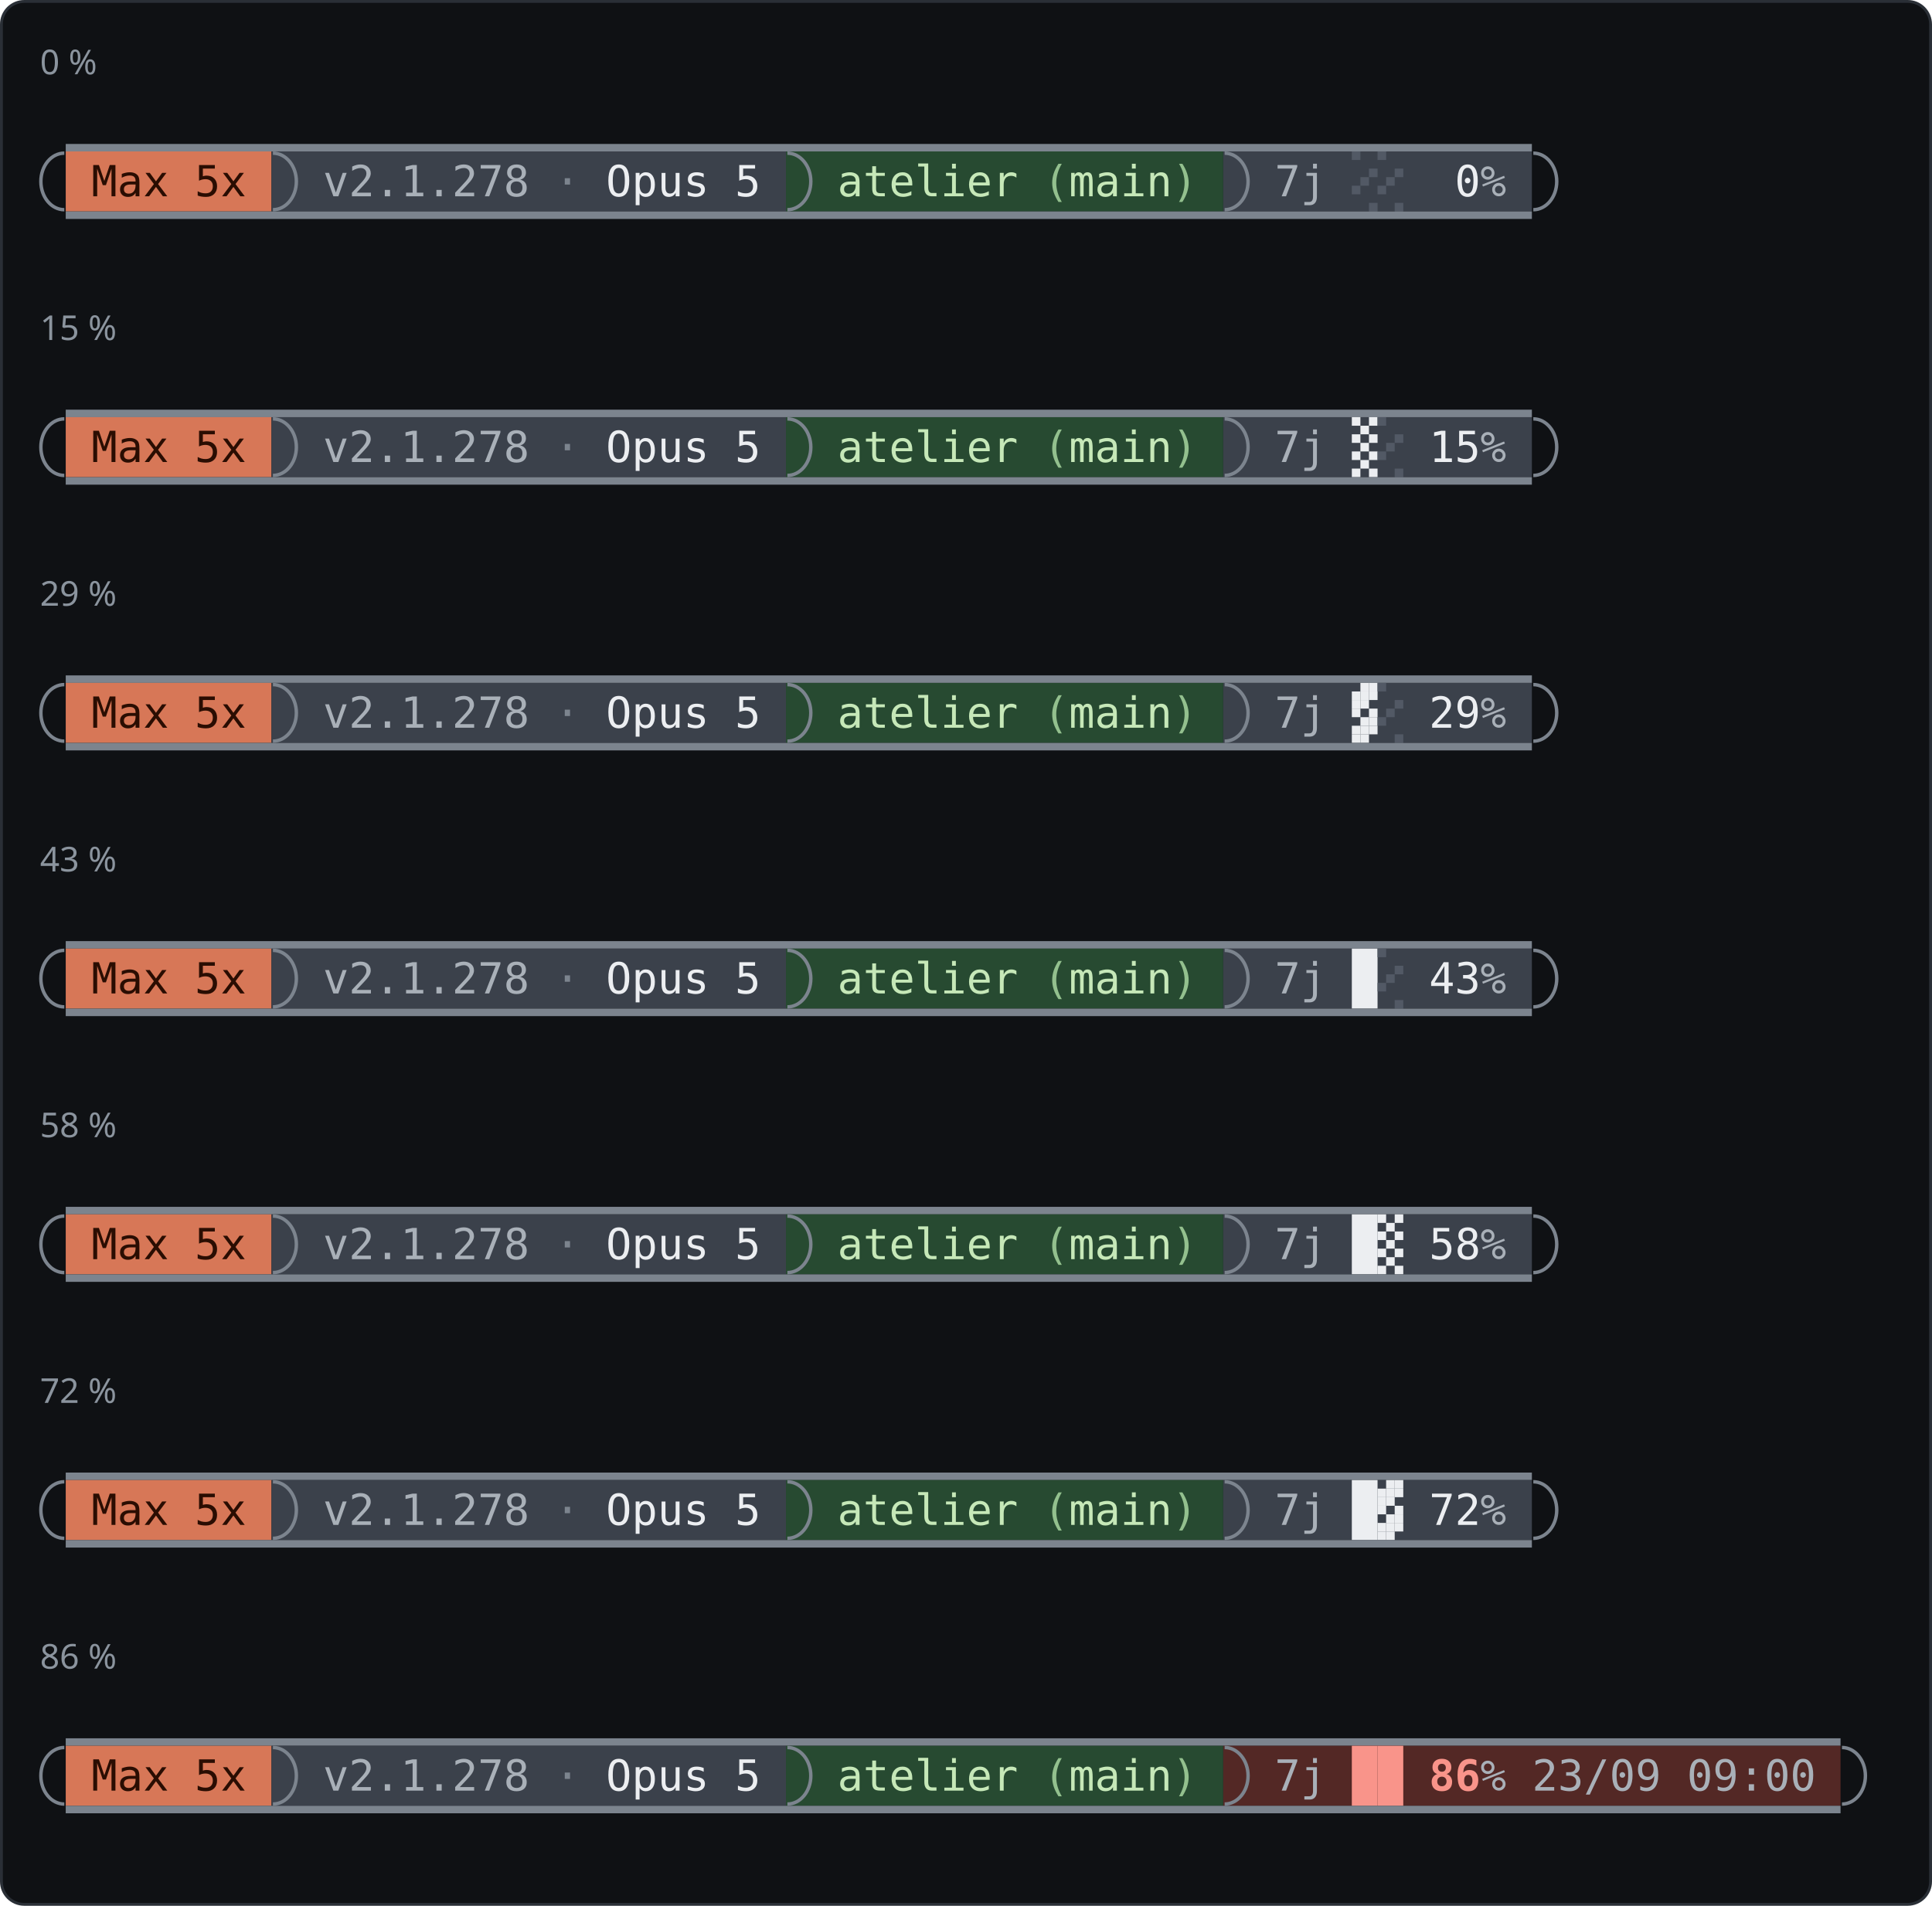
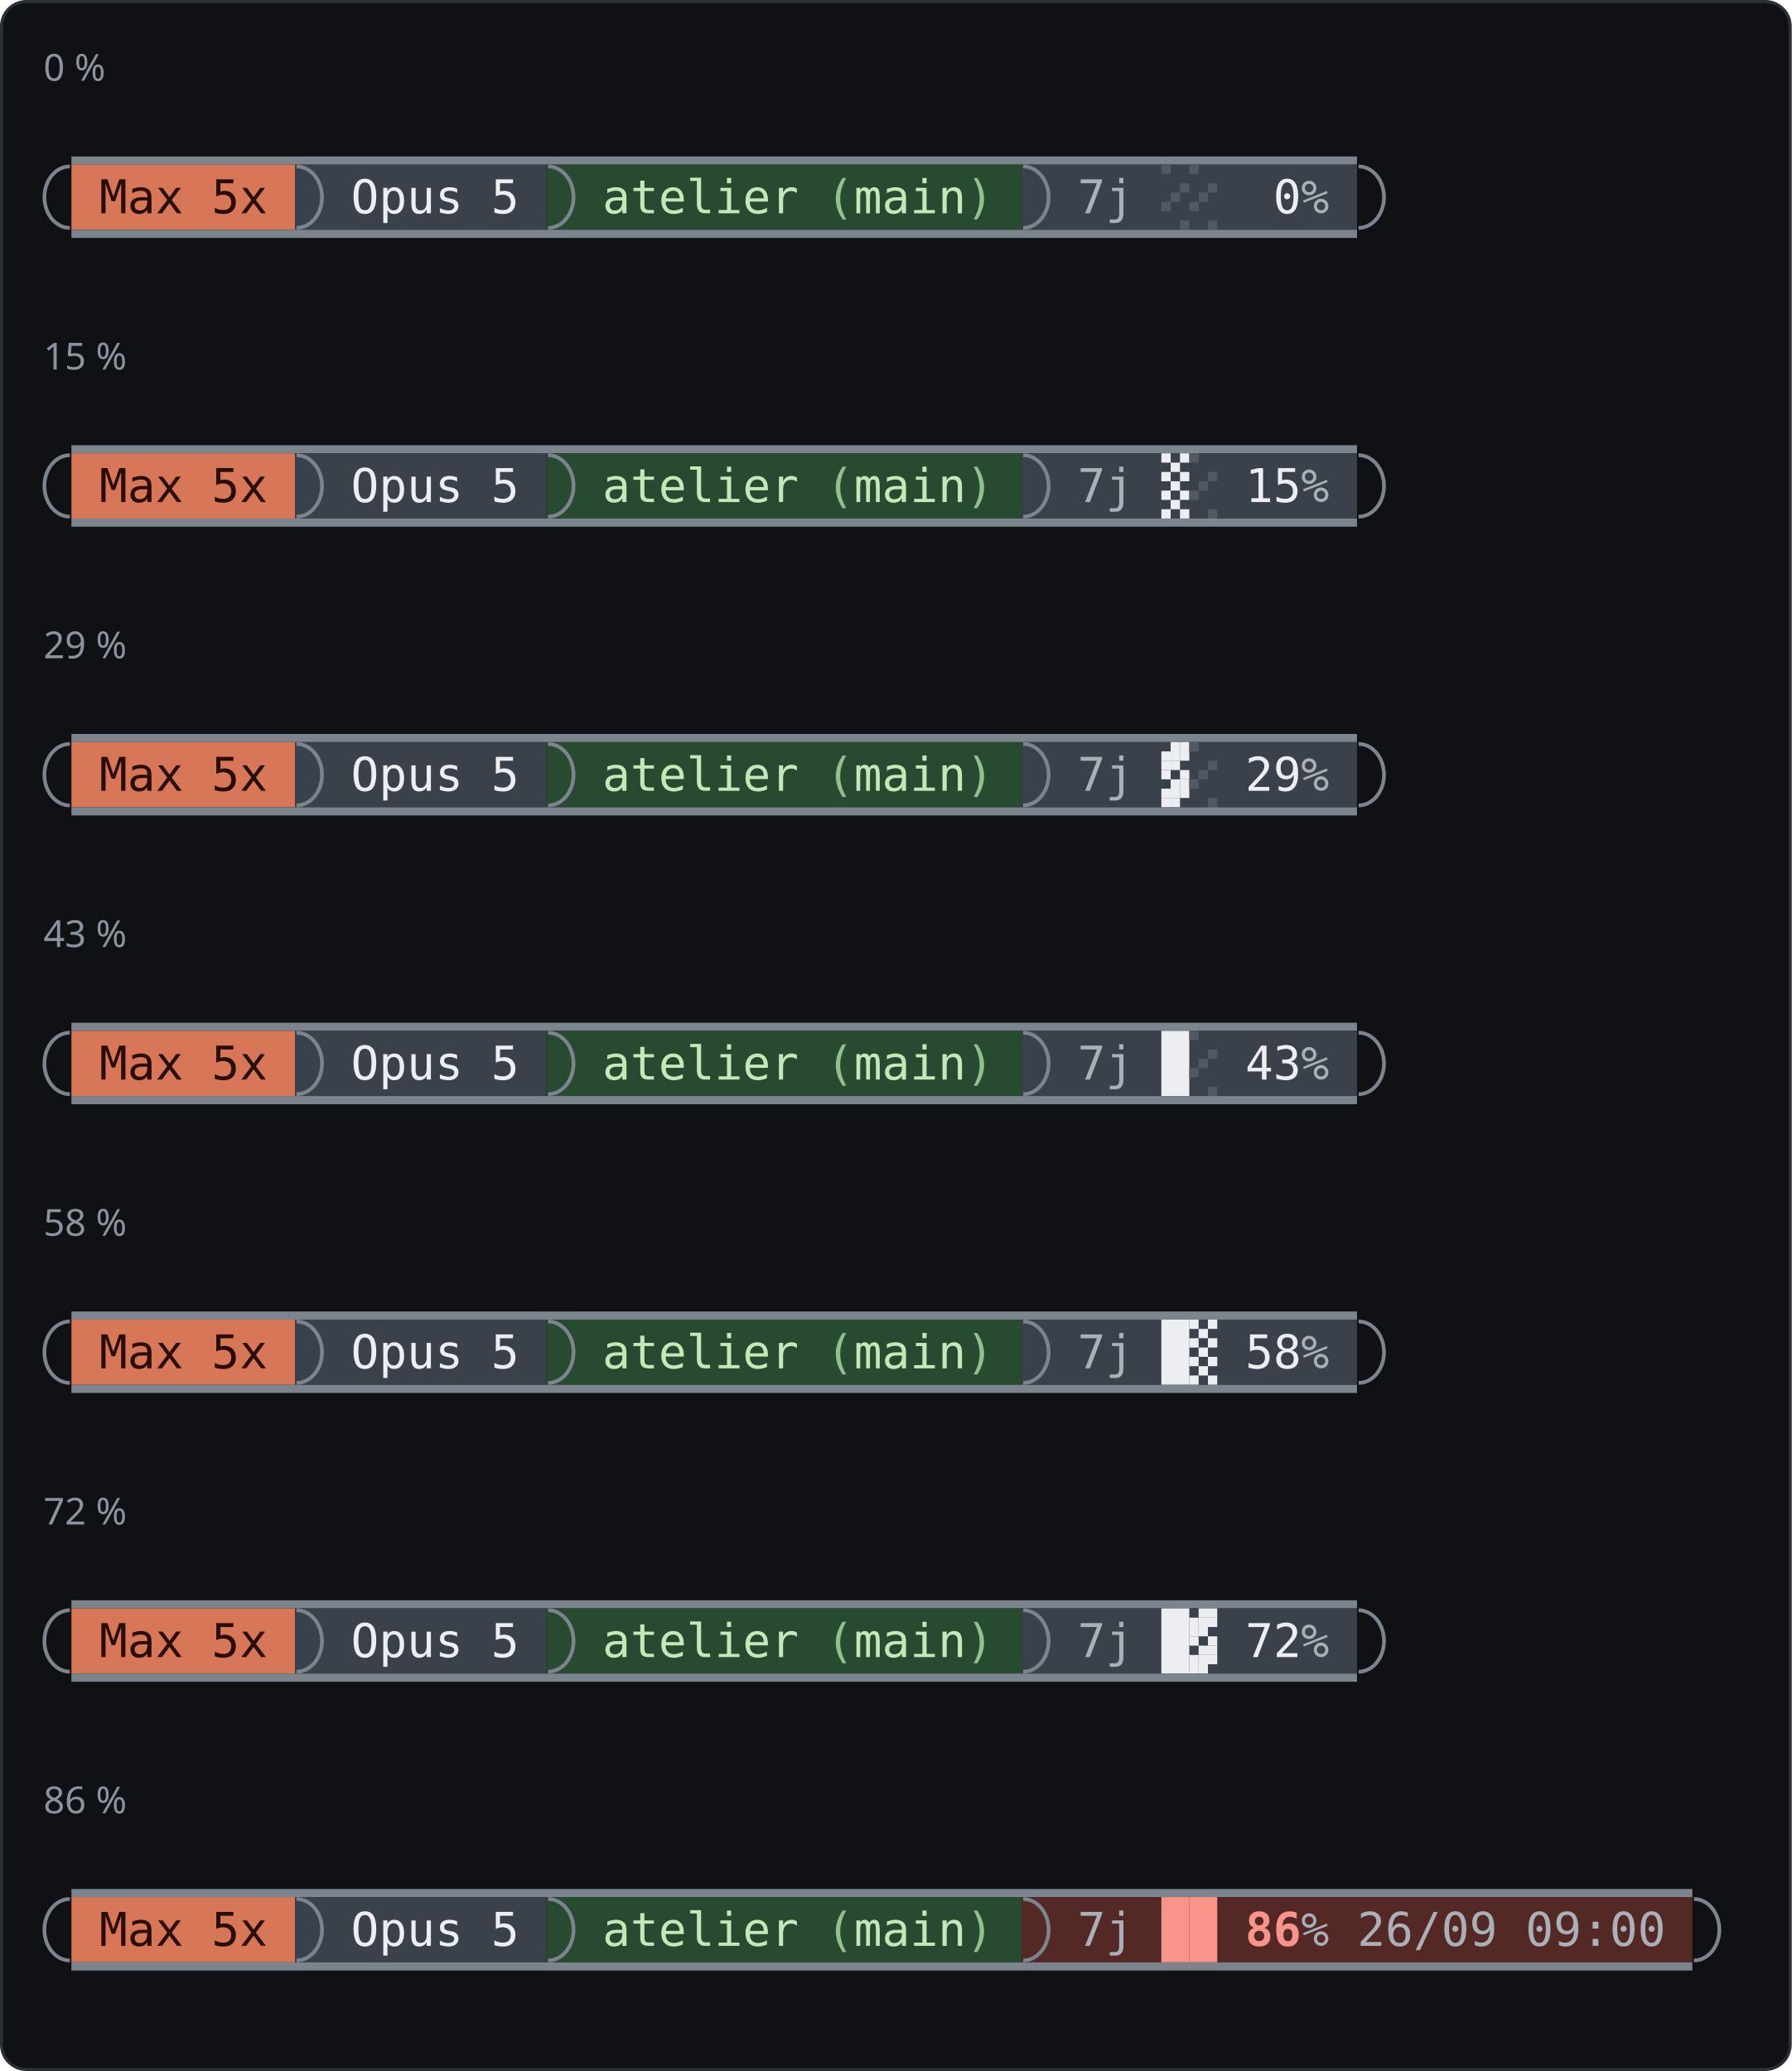
- <svg xmlns="http://www.w3.org/2000/svg" width="676" height="667" viewBox="0 0 676 667" role="img" aria-labelledby="titre">
+ <svg xmlns="http://www.w3.org/2000/svg" width="577" height="667" viewBox="0 0 577 667" role="img" aria-labelledby="titre">
  <style>text{font-family:'Cascadia Mono','Consolas','DejaVu Sans Mono',monospace;font-size:15px;dominant-baseline:central;white-space:pre}.l{font-family:'Segoe UI',system-ui,sans-serif;font-size:12px;fill:#8b949e;dominant-baseline:auto}</style>
-   <rect x="0.5" y="0.5" width="675" height="666" rx="8" fill="#0f1114" stroke="#2a2f36" />
+   <rect x="0.5" y="0.5" width="576" height="666" rx="8" fill="#0f1114" stroke="#2a2f36" />
  <text class="l" x="14" y="26">0 %</text>
-   <rect x="23" y="50.38" width="513" height="2.63" fill="rgb(124,132,142)" />
+   <rect x="23" y="50.38" width="414" height="2.63" fill="rgb(124,132,142)" />
  <rect x="23" y="53" width="72" height="21" fill="rgb(215,119,87)" />
-   <rect x="95" y="53" width="180" height="21" fill="rgb(59,65,75)" />
-   <rect x="275" y="53" width="153" height="21" fill="rgb(39,74,49)" />
-   <rect x="428" y="53" width="108" height="21" fill="rgb(59,65,75)" />
+   <rect x="95" y="53" width="81" height="21" fill="rgb(59,65,75)" />
+   <rect x="176" y="53" width="153" height="21" fill="rgb(39,74,49)" />
+   <rect x="329" y="53" width="108" height="21" fill="rgb(59,65,75)" />
  <path d="M 22.5,53.6 A 8.2,9.9 0 0 0 22.5,73.4" fill="none" stroke="rgb(124,132,142)" stroke-width="1.2" />
  <path d="M 95.5,53.6 A 8.2,9.9 0 0 1 95.5,73.4" fill="none" stroke="rgb(124,132,142)" stroke-width="1.2" />
-   <path d="M 275.5,53.6 A 8.2,9.9 0 0 1 275.5,73.4" fill="none" stroke="rgb(124,132,142)" stroke-width="1.2" />
-   <path d="M 428.5,53.6 A 8.2,9.9 0 0 1 428.5,73.4" fill="none" stroke="rgb(124,132,142)" stroke-width="1.2" />
-   <rect x="473" y="53" width="3" height="3" fill="rgb(82,89,101)" />
-   <rect x="479" y="59" width="3" height="3" fill="rgb(82,89,101)" />
-   <rect x="476" y="62" width="3" height="3" fill="rgb(82,89,101)" />
-   <rect x="473" y="65" width="3" height="3" fill="rgb(82,89,101)" />
-   <rect x="479" y="71" width="3" height="3" fill="rgb(82,89,101)" />
-   <rect x="482" y="53" width="3" height="3" fill="rgb(82,89,101)" />
-   <rect x="488" y="59" width="3" height="3" fill="rgb(82,89,101)" />
-   <rect x="485" y="62" width="3" height="3" fill="rgb(82,89,101)" />
-   <rect x="482" y="65" width="3" height="3" fill="rgb(82,89,101)" />
-   <rect x="488" y="71" width="3" height="3" fill="rgb(82,89,101)" />
-   <path d="M 536.5,53.6 A 8.2,9.9 0 0 1 536.5,73.4" fill="none" stroke="rgb(124,132,142)" stroke-width="1.2" />
+   <path d="M 176.5,53.6 A 8.2,9.9 0 0 1 176.5,73.4" fill="none" stroke="rgb(124,132,142)" stroke-width="1.2" />
+   <path d="M 329.5,53.6 A 8.2,9.9 0 0 1 329.5,73.4" fill="none" stroke="rgb(124,132,142)" stroke-width="1.2" />
+   <rect x="374" y="53" width="3" height="3" fill="rgb(82,89,101)" />
+   <rect x="380" y="59" width="3" height="3" fill="rgb(82,89,101)" />
+   <rect x="377" y="62" width="3" height="3" fill="rgb(82,89,101)" />
+   <rect x="374" y="65" width="3" height="3" fill="rgb(82,89,101)" />
+   <rect x="380" y="71" width="3" height="3" fill="rgb(82,89,101)" />
+   <rect x="383" y="53" width="3" height="3" fill="rgb(82,89,101)" />
+   <rect x="389" y="59" width="3" height="3" fill="rgb(82,89,101)" />
+   <rect x="386" y="62" width="3" height="3" fill="rgb(82,89,101)" />
+   <rect x="383" y="65" width="3" height="3" fill="rgb(82,89,101)" />
+   <rect x="389" y="71" width="3" height="3" fill="rgb(82,89,101)" />
+   <path d="M 437.5,53.6 A 8.2,9.9 0 0 1 437.5,73.4" fill="none" stroke="rgb(124,132,142)" stroke-width="1.2" />
  <text x="32" y="63.5" textLength="63" lengthAdjust="spacingAndGlyphs" fill="rgb(42,13,2)" xml:space="preserve">Max 5x </text>
-   <text x="113" y="63.5" textLength="72" lengthAdjust="spacingAndGlyphs" fill="rgb(169,176,184)" xml:space="preserve">v2.1.278</text>
-   <text x="185" y="63.5" textLength="27" lengthAdjust="spacingAndGlyphs" fill="rgb(124,132,142)" xml:space="preserve"> · </text>
-   <text x="212" y="63.5" textLength="63" lengthAdjust="spacingAndGlyphs" fill="rgb(236,238,241)" xml:space="preserve">Opus 5 </text>
-   <text x="293" y="63.5" textLength="63" lengthAdjust="spacingAndGlyphs" fill="rgb(198,232,184)" xml:space="preserve">atelier</text>
-   <text x="356" y="63.5" textLength="18" lengthAdjust="spacingAndGlyphs" fill="rgb(147,192,142)" xml:space="preserve"> (</text>
-   <text x="374" y="63.5" textLength="36" lengthAdjust="spacingAndGlyphs" fill="rgb(198,232,184)" xml:space="preserve">main</text>
-   <text x="410" y="63.5" textLength="18" lengthAdjust="spacingAndGlyphs" fill="rgb(147,192,142)" xml:space="preserve">) </text>
-   <text x="446" y="63.5" textLength="27" lengthAdjust="spacingAndGlyphs" fill="rgb(169,176,184)" xml:space="preserve">7j </text>
-   <text x="509" y="63.5" textLength="9" lengthAdjust="spacingAndGlyphs" fill="rgb(236,238,241)" xml:space="preserve">0</text>
-   <text x="518" y="63.5" textLength="18" lengthAdjust="spacingAndGlyphs" fill="rgb(169,176,184)" xml:space="preserve">% </text>
-   <rect x="23" y="74" width="513" height="2.63" fill="rgb(124,132,142)" />
+   <text x="113" y="63.5" textLength="63" lengthAdjust="spacingAndGlyphs" fill="rgb(236,238,241)" xml:space="preserve">Opus 5 </text>
+   <text x="194" y="63.5" textLength="63" lengthAdjust="spacingAndGlyphs" fill="rgb(198,232,184)" xml:space="preserve">atelier</text>
+   <text x="257" y="63.5" textLength="18" lengthAdjust="spacingAndGlyphs" fill="rgb(147,192,142)" xml:space="preserve"> (</text>
+   <text x="275" y="63.5" textLength="36" lengthAdjust="spacingAndGlyphs" fill="rgb(198,232,184)" xml:space="preserve">main</text>
+   <text x="311" y="63.5" textLength="18" lengthAdjust="spacingAndGlyphs" fill="rgb(147,192,142)" xml:space="preserve">) </text>
+   <text x="347" y="63.5" textLength="27" lengthAdjust="spacingAndGlyphs" fill="rgb(169,176,184)" xml:space="preserve">7j </text>
+   <text x="410" y="63.5" textLength="9" lengthAdjust="spacingAndGlyphs" fill="rgb(236,238,241)" xml:space="preserve">0</text>
+   <text x="419" y="63.5" textLength="18" lengthAdjust="spacingAndGlyphs" fill="rgb(169,176,184)" xml:space="preserve">% </text>
+   <rect x="23" y="74" width="414" height="2.63" fill="rgb(124,132,142)" />
  <text class="l" x="14" y="119">15 %</text>
-   <rect x="23" y="143.38" width="513" height="2.63" fill="rgb(124,132,142)" />
+   <rect x="23" y="143.38" width="414" height="2.63" fill="rgb(124,132,142)" />
  <rect x="23" y="146" width="72" height="21" fill="rgb(215,119,87)" />
-   <rect x="95" y="146" width="180" height="21" fill="rgb(59,65,75)" />
-   <rect x="275" y="146" width="153" height="21" fill="rgb(39,74,49)" />
-   <rect x="428" y="146" width="108" height="21" fill="rgb(59,65,75)" />
+   <rect x="95" y="146" width="81" height="21" fill="rgb(59,65,75)" />
+   <rect x="176" y="146" width="153" height="21" fill="rgb(39,74,49)" />
+   <rect x="329" y="146" width="108" height="21" fill="rgb(59,65,75)" />
  <path d="M 22.5,146.6 A 8.2,9.9 0 0 0 22.5,166.4" fill="none" stroke="rgb(124,132,142)" stroke-width="1.2" />
  <path d="M 95.5,146.6 A 8.2,9.9 0 0 1 95.5,166.4" fill="none" stroke="rgb(124,132,142)" stroke-width="1.2" />
-   <path d="M 275.5,146.6 A 8.2,9.9 0 0 1 275.5,166.4" fill="none" stroke="rgb(124,132,142)" stroke-width="1.2" />
-   <path d="M 428.5,146.6 A 8.2,9.9 0 0 1 428.5,166.4" fill="none" stroke="rgb(124,132,142)" stroke-width="1.2" />
-   <rect x="473" y="146" width="3" height="3" fill="rgb(236,238,241)" />
-   <rect x="479" y="146" width="3" height="3" fill="rgb(236,238,241)" />
-   <rect x="476" y="149" width="3" height="3" fill="rgb(236,238,241)" />
-   <rect x="473" y="152" width="3" height="3" fill="rgb(236,238,241)" />
-   <rect x="479" y="152" width="3" height="3" fill="rgb(236,238,241)" />
-   <rect x="476" y="155" width="3" height="3" fill="rgb(236,238,241)" />
-   <rect x="473" y="158" width="3" height="3" fill="rgb(236,238,241)" />
-   <rect x="479" y="158" width="3" height="3" fill="rgb(236,238,241)" />
-   <rect x="476" y="161" width="3" height="3" fill="rgb(236,238,241)" />
-   <rect x="473" y="164" width="3" height="3" fill="rgb(236,238,241)" />
-   <rect x="479" y="164" width="3" height="3" fill="rgb(236,238,241)" />
-   <rect x="482" y="146" width="3" height="3" fill="rgb(82,89,101)" />
-   <rect x="488" y="152" width="3" height="3" fill="rgb(82,89,101)" />
-   <rect x="485" y="155" width="3" height="3" fill="rgb(82,89,101)" />
-   <rect x="482" y="158" width="3" height="3" fill="rgb(82,89,101)" />
-   <rect x="488" y="164" width="3" height="3" fill="rgb(82,89,101)" />
-   <path d="M 536.5,146.6 A 8.2,9.9 0 0 1 536.5,166.4" fill="none" stroke="rgb(124,132,142)" stroke-width="1.2" />
+   <path d="M 176.5,146.6 A 8.2,9.9 0 0 1 176.5,166.4" fill="none" stroke="rgb(124,132,142)" stroke-width="1.2" />
+   <path d="M 329.5,146.6 A 8.2,9.9 0 0 1 329.5,166.4" fill="none" stroke="rgb(124,132,142)" stroke-width="1.2" />
+   <rect x="374" y="146" width="3" height="3" fill="rgb(236,238,241)" />
+   <rect x="380" y="146" width="3" height="3" fill="rgb(236,238,241)" />
+   <rect x="377" y="149" width="3" height="3" fill="rgb(236,238,241)" />
+   <rect x="374" y="152" width="3" height="3" fill="rgb(236,238,241)" />
+   <rect x="380" y="152" width="3" height="3" fill="rgb(236,238,241)" />
+   <rect x="377" y="155" width="3" height="3" fill="rgb(236,238,241)" />
+   <rect x="374" y="158" width="3" height="3" fill="rgb(236,238,241)" />
+   <rect x="380" y="158" width="3" height="3" fill="rgb(236,238,241)" />
+   <rect x="377" y="161" width="3" height="3" fill="rgb(236,238,241)" />
+   <rect x="374" y="164" width="3" height="3" fill="rgb(236,238,241)" />
+   <rect x="380" y="164" width="3" height="3" fill="rgb(236,238,241)" />
+   <rect x="383" y="146" width="3" height="3" fill="rgb(82,89,101)" />
+   <rect x="389" y="152" width="3" height="3" fill="rgb(82,89,101)" />
+   <rect x="386" y="155" width="3" height="3" fill="rgb(82,89,101)" />
+   <rect x="383" y="158" width="3" height="3" fill="rgb(82,89,101)" />
+   <rect x="389" y="164" width="3" height="3" fill="rgb(82,89,101)" />
+   <path d="M 437.5,146.6 A 8.2,9.9 0 0 1 437.5,166.4" fill="none" stroke="rgb(124,132,142)" stroke-width="1.2" />
  <text x="32" y="156.5" textLength="63" lengthAdjust="spacingAndGlyphs" fill="rgb(42,13,2)" xml:space="preserve">Max 5x </text>
-   <text x="113" y="156.5" textLength="72" lengthAdjust="spacingAndGlyphs" fill="rgb(169,176,184)" xml:space="preserve">v2.1.278</text>
-   <text x="185" y="156.5" textLength="27" lengthAdjust="spacingAndGlyphs" fill="rgb(124,132,142)" xml:space="preserve"> · </text>
-   <text x="212" y="156.5" textLength="63" lengthAdjust="spacingAndGlyphs" fill="rgb(236,238,241)" xml:space="preserve">Opus 5 </text>
-   <text x="293" y="156.5" textLength="63" lengthAdjust="spacingAndGlyphs" fill="rgb(198,232,184)" xml:space="preserve">atelier</text>
-   <text x="356" y="156.5" textLength="18" lengthAdjust="spacingAndGlyphs" fill="rgb(147,192,142)" xml:space="preserve"> (</text>
-   <text x="374" y="156.5" textLength="36" lengthAdjust="spacingAndGlyphs" fill="rgb(198,232,184)" xml:space="preserve">main</text>
-   <text x="410" y="156.5" textLength="18" lengthAdjust="spacingAndGlyphs" fill="rgb(147,192,142)" xml:space="preserve">) </text>
-   <text x="446" y="156.5" textLength="27" lengthAdjust="spacingAndGlyphs" fill="rgb(169,176,184)" xml:space="preserve">7j </text>
-   <text x="500" y="156.5" textLength="18" lengthAdjust="spacingAndGlyphs" fill="rgb(236,238,241)" xml:space="preserve">15</text>
-   <text x="518" y="156.5" textLength="18" lengthAdjust="spacingAndGlyphs" fill="rgb(169,176,184)" xml:space="preserve">% </text>
-   <rect x="23" y="167" width="513" height="2.63" fill="rgb(124,132,142)" />
+   <text x="113" y="156.5" textLength="63" lengthAdjust="spacingAndGlyphs" fill="rgb(236,238,241)" xml:space="preserve">Opus 5 </text>
+   <text x="194" y="156.5" textLength="63" lengthAdjust="spacingAndGlyphs" fill="rgb(198,232,184)" xml:space="preserve">atelier</text>
+   <text x="257" y="156.5" textLength="18" lengthAdjust="spacingAndGlyphs" fill="rgb(147,192,142)" xml:space="preserve"> (</text>
+   <text x="275" y="156.5" textLength="36" lengthAdjust="spacingAndGlyphs" fill="rgb(198,232,184)" xml:space="preserve">main</text>
+   <text x="311" y="156.5" textLength="18" lengthAdjust="spacingAndGlyphs" fill="rgb(147,192,142)" xml:space="preserve">) </text>
+   <text x="347" y="156.5" textLength="27" lengthAdjust="spacingAndGlyphs" fill="rgb(169,176,184)" xml:space="preserve">7j </text>
+   <text x="401" y="156.5" textLength="18" lengthAdjust="spacingAndGlyphs" fill="rgb(236,238,241)" xml:space="preserve">15</text>
+   <text x="419" y="156.5" textLength="18" lengthAdjust="spacingAndGlyphs" fill="rgb(169,176,184)" xml:space="preserve">% </text>
+   <rect x="23" y="167" width="414" height="2.63" fill="rgb(124,132,142)" />
  <text class="l" x="14" y="212">29 %</text>
-   <rect x="23" y="236.38" width="513" height="2.63" fill="rgb(124,132,142)" />
+   <rect x="23" y="236.38" width="414" height="2.63" fill="rgb(124,132,142)" />
  <rect x="23" y="239" width="72" height="21" fill="rgb(215,119,87)" />
-   <rect x="95" y="239" width="180" height="21" fill="rgb(59,65,75)" />
-   <rect x="275" y="239" width="153" height="21" fill="rgb(39,74,49)" />
-   <rect x="428" y="239" width="108" height="21" fill="rgb(59,65,75)" />
+   <rect x="95" y="239" width="81" height="21" fill="rgb(59,65,75)" />
+   <rect x="176" y="239" width="153" height="21" fill="rgb(39,74,49)" />
+   <rect x="329" y="239" width="108" height="21" fill="rgb(59,65,75)" />
  <path d="M 22.5,239.6 A 8.2,9.9 0 0 0 22.5,259.4" fill="none" stroke="rgb(124,132,142)" stroke-width="1.2" />
  <path d="M 95.5,239.6 A 8.2,9.9 0 0 1 95.5,259.4" fill="none" stroke="rgb(124,132,142)" stroke-width="1.2" />
-   <path d="M 275.5,239.6 A 8.2,9.9 0 0 1 275.5,259.4" fill="none" stroke="rgb(124,132,142)" stroke-width="1.2" />
-   <path d="M 428.5,239.6 A 8.2,9.9 0 0 1 428.5,259.4" fill="none" stroke="rgb(124,132,142)" stroke-width="1.2" />
-   <rect x="476" y="239" width="3" height="3" fill="rgb(236,238,241)" />
-   <rect x="479" y="239" width="3" height="3" fill="rgb(236,238,241)" />
-   <rect x="473" y="242" width="3" height="3" fill="rgb(236,238,241)" />
-   <rect x="476" y="242" width="3" height="3" fill="rgb(236,238,241)" />
-   <rect x="479" y="242" width="3" height="3" fill="rgb(236,238,241)" />
-   <rect x="473" y="245" width="3" height="3" fill="rgb(236,238,241)" />
-   <rect x="476" y="245" width="3" height="3" fill="rgb(236,238,241)" />
-   <rect x="473" y="248" width="3" height="3" fill="rgb(236,238,241)" />
-   <rect x="479" y="248" width="3" height="3" fill="rgb(236,238,241)" />
-   <rect x="476" y="251" width="3" height="3" fill="rgb(236,238,241)" />
-   <rect x="479" y="251" width="3" height="3" fill="rgb(236,238,241)" />
-   <rect x="473" y="254" width="3" height="3" fill="rgb(236,238,241)" />
-   <rect x="476" y="254" width="3" height="3" fill="rgb(236,238,241)" />
-   <rect x="479" y="254" width="3" height="3" fill="rgb(236,238,241)" />
-   <rect x="473" y="257" width="3" height="3" fill="rgb(236,238,241)" />
-   <rect x="476" y="257" width="3" height="3" fill="rgb(236,238,241)" />
-   <rect x="482" y="239" width="3" height="3" fill="rgb(82,89,101)" />
-   <rect x="488" y="245" width="3" height="3" fill="rgb(82,89,101)" />
-   <rect x="485" y="248" width="3" height="3" fill="rgb(82,89,101)" />
-   <rect x="482" y="251" width="3" height="3" fill="rgb(82,89,101)" />
-   <rect x="488" y="257" width="3" height="3" fill="rgb(82,89,101)" />
-   <path d="M 536.5,239.6 A 8.2,9.9 0 0 1 536.5,259.4" fill="none" stroke="rgb(124,132,142)" stroke-width="1.2" />
+   <path d="M 176.5,239.6 A 8.2,9.9 0 0 1 176.5,259.4" fill="none" stroke="rgb(124,132,142)" stroke-width="1.2" />
+   <path d="M 329.5,239.6 A 8.2,9.9 0 0 1 329.5,259.4" fill="none" stroke="rgb(124,132,142)" stroke-width="1.2" />
+   <rect x="377" y="239" width="3" height="3" fill="rgb(236,238,241)" />
+   <rect x="380" y="239" width="3" height="3" fill="rgb(236,238,241)" />
+   <rect x="374" y="242" width="3" height="3" fill="rgb(236,238,241)" />
+   <rect x="377" y="242" width="3" height="3" fill="rgb(236,238,241)" />
+   <rect x="380" y="242" width="3" height="3" fill="rgb(236,238,241)" />
+   <rect x="374" y="245" width="3" height="3" fill="rgb(236,238,241)" />
+   <rect x="377" y="245" width="3" height="3" fill="rgb(236,238,241)" />
+   <rect x="374" y="248" width="3" height="3" fill="rgb(236,238,241)" />
+   <rect x="380" y="248" width="3" height="3" fill="rgb(236,238,241)" />
+   <rect x="377" y="251" width="3" height="3" fill="rgb(236,238,241)" />
+   <rect x="380" y="251" width="3" height="3" fill="rgb(236,238,241)" />
+   <rect x="374" y="254" width="3" height="3" fill="rgb(236,238,241)" />
+   <rect x="377" y="254" width="3" height="3" fill="rgb(236,238,241)" />
+   <rect x="380" y="254" width="3" height="3" fill="rgb(236,238,241)" />
+   <rect x="374" y="257" width="3" height="3" fill="rgb(236,238,241)" />
+   <rect x="377" y="257" width="3" height="3" fill="rgb(236,238,241)" />
+   <rect x="383" y="239" width="3" height="3" fill="rgb(82,89,101)" />
+   <rect x="389" y="245" width="3" height="3" fill="rgb(82,89,101)" />
+   <rect x="386" y="248" width="3" height="3" fill="rgb(82,89,101)" />
+   <rect x="383" y="251" width="3" height="3" fill="rgb(82,89,101)" />
+   <rect x="389" y="257" width="3" height="3" fill="rgb(82,89,101)" />
+   <path d="M 437.5,239.6 A 8.2,9.9 0 0 1 437.5,259.4" fill="none" stroke="rgb(124,132,142)" stroke-width="1.2" />
  <text x="32" y="249.5" textLength="63" lengthAdjust="spacingAndGlyphs" fill="rgb(42,13,2)" xml:space="preserve">Max 5x </text>
-   <text x="113" y="249.5" textLength="72" lengthAdjust="spacingAndGlyphs" fill="rgb(169,176,184)" xml:space="preserve">v2.1.278</text>
-   <text x="185" y="249.5" textLength="27" lengthAdjust="spacingAndGlyphs" fill="rgb(124,132,142)" xml:space="preserve"> · </text>
-   <text x="212" y="249.5" textLength="63" lengthAdjust="spacingAndGlyphs" fill="rgb(236,238,241)" xml:space="preserve">Opus 5 </text>
-   <text x="293" y="249.5" textLength="63" lengthAdjust="spacingAndGlyphs" fill="rgb(198,232,184)" xml:space="preserve">atelier</text>
-   <text x="356" y="249.5" textLength="18" lengthAdjust="spacingAndGlyphs" fill="rgb(147,192,142)" xml:space="preserve"> (</text>
-   <text x="374" y="249.5" textLength="36" lengthAdjust="spacingAndGlyphs" fill="rgb(198,232,184)" xml:space="preserve">main</text>
-   <text x="410" y="249.5" textLength="18" lengthAdjust="spacingAndGlyphs" fill="rgb(147,192,142)" xml:space="preserve">) </text>
-   <text x="446" y="249.5" textLength="27" lengthAdjust="spacingAndGlyphs" fill="rgb(169,176,184)" xml:space="preserve">7j </text>
-   <text x="500" y="249.5" textLength="18" lengthAdjust="spacingAndGlyphs" fill="rgb(236,238,241)" xml:space="preserve">29</text>
-   <text x="518" y="249.5" textLength="18" lengthAdjust="spacingAndGlyphs" fill="rgb(169,176,184)" xml:space="preserve">% </text>
-   <rect x="23" y="260" width="513" height="2.63" fill="rgb(124,132,142)" />
+   <text x="113" y="249.5" textLength="63" lengthAdjust="spacingAndGlyphs" fill="rgb(236,238,241)" xml:space="preserve">Opus 5 </text>
+   <text x="194" y="249.5" textLength="63" lengthAdjust="spacingAndGlyphs" fill="rgb(198,232,184)" xml:space="preserve">atelier</text>
+   <text x="257" y="249.5" textLength="18" lengthAdjust="spacingAndGlyphs" fill="rgb(147,192,142)" xml:space="preserve"> (</text>
+   <text x="275" y="249.5" textLength="36" lengthAdjust="spacingAndGlyphs" fill="rgb(198,232,184)" xml:space="preserve">main</text>
+   <text x="311" y="249.5" textLength="18" lengthAdjust="spacingAndGlyphs" fill="rgb(147,192,142)" xml:space="preserve">) </text>
+   <text x="347" y="249.5" textLength="27" lengthAdjust="spacingAndGlyphs" fill="rgb(169,176,184)" xml:space="preserve">7j </text>
+   <text x="401" y="249.5" textLength="18" lengthAdjust="spacingAndGlyphs" fill="rgb(236,238,241)" xml:space="preserve">29</text>
+   <text x="419" y="249.5" textLength="18" lengthAdjust="spacingAndGlyphs" fill="rgb(169,176,184)" xml:space="preserve">% </text>
+   <rect x="23" y="260" width="414" height="2.63" fill="rgb(124,132,142)" />
  <text class="l" x="14" y="305">43 %</text>
-   <rect x="23" y="329.38" width="513" height="2.63" fill="rgb(124,132,142)" />
+   <rect x="23" y="329.38" width="414" height="2.63" fill="rgb(124,132,142)" />
  <rect x="23" y="332" width="72" height="21" fill="rgb(215,119,87)" />
-   <rect x="95" y="332" width="180" height="21" fill="rgb(59,65,75)" />
-   <rect x="275" y="332" width="153" height="21" fill="rgb(39,74,49)" />
-   <rect x="428" y="332" width="108" height="21" fill="rgb(59,65,75)" />
+   <rect x="95" y="332" width="81" height="21" fill="rgb(59,65,75)" />
+   <rect x="176" y="332" width="153" height="21" fill="rgb(39,74,49)" />
+   <rect x="329" y="332" width="108" height="21" fill="rgb(59,65,75)" />
  <path d="M 22.5,332.6 A 8.2,9.9 0 0 0 22.5,352.4" fill="none" stroke="rgb(124,132,142)" stroke-width="1.2" />
  <path d="M 95.5,332.6 A 8.2,9.9 0 0 1 95.5,352.4" fill="none" stroke="rgb(124,132,142)" stroke-width="1.2" />
-   <path d="M 275.5,332.6 A 8.2,9.9 0 0 1 275.5,352.4" fill="none" stroke="rgb(124,132,142)" stroke-width="1.2" />
-   <path d="M 428.5,332.6 A 8.2,9.9 0 0 1 428.5,352.4" fill="none" stroke="rgb(124,132,142)" stroke-width="1.2" />
-   <rect x="473" y="332" width="9" height="21" fill="rgb(236,238,241)" />
-   <rect x="482" y="332" width="3" height="3" fill="rgb(82,89,101)" />
-   <rect x="488" y="338" width="3" height="3" fill="rgb(82,89,101)" />
-   <rect x="485" y="341" width="3" height="3" fill="rgb(82,89,101)" />
-   <rect x="482" y="344" width="3" height="3" fill="rgb(82,89,101)" />
-   <rect x="488" y="350" width="3" height="3" fill="rgb(82,89,101)" />
-   <path d="M 536.5,332.6 A 8.2,9.9 0 0 1 536.5,352.4" fill="none" stroke="rgb(124,132,142)" stroke-width="1.2" />
+   <path d="M 176.5,332.6 A 8.2,9.9 0 0 1 176.5,352.4" fill="none" stroke="rgb(124,132,142)" stroke-width="1.2" />
+   <path d="M 329.5,332.6 A 8.2,9.9 0 0 1 329.5,352.4" fill="none" stroke="rgb(124,132,142)" stroke-width="1.2" />
+   <rect x="374" y="332" width="9" height="21" fill="rgb(236,238,241)" />
+   <rect x="383" y="332" width="3" height="3" fill="rgb(82,89,101)" />
+   <rect x="389" y="338" width="3" height="3" fill="rgb(82,89,101)" />
+   <rect x="386" y="341" width="3" height="3" fill="rgb(82,89,101)" />
+   <rect x="383" y="344" width="3" height="3" fill="rgb(82,89,101)" />
+   <rect x="389" y="350" width="3" height="3" fill="rgb(82,89,101)" />
+   <path d="M 437.5,332.6 A 8.2,9.9 0 0 1 437.5,352.4" fill="none" stroke="rgb(124,132,142)" stroke-width="1.2" />
  <text x="32" y="342.5" textLength="63" lengthAdjust="spacingAndGlyphs" fill="rgb(42,13,2)" xml:space="preserve">Max 5x </text>
-   <text x="113" y="342.5" textLength="72" lengthAdjust="spacingAndGlyphs" fill="rgb(169,176,184)" xml:space="preserve">v2.1.278</text>
-   <text x="185" y="342.5" textLength="27" lengthAdjust="spacingAndGlyphs" fill="rgb(124,132,142)" xml:space="preserve"> · </text>
-   <text x="212" y="342.5" textLength="63" lengthAdjust="spacingAndGlyphs" fill="rgb(236,238,241)" xml:space="preserve">Opus 5 </text>
-   <text x="293" y="342.5" textLength="63" lengthAdjust="spacingAndGlyphs" fill="rgb(198,232,184)" xml:space="preserve">atelier</text>
-   <text x="356" y="342.5" textLength="18" lengthAdjust="spacingAndGlyphs" fill="rgb(147,192,142)" xml:space="preserve"> (</text>
-   <text x="374" y="342.5" textLength="36" lengthAdjust="spacingAndGlyphs" fill="rgb(198,232,184)" xml:space="preserve">main</text>
-   <text x="410" y="342.5" textLength="18" lengthAdjust="spacingAndGlyphs" fill="rgb(147,192,142)" xml:space="preserve">) </text>
-   <text x="446" y="342.5" textLength="27" lengthAdjust="spacingAndGlyphs" fill="rgb(169,176,184)" xml:space="preserve">7j </text>
-   <text x="500" y="342.5" textLength="18" lengthAdjust="spacingAndGlyphs" fill="rgb(236,238,241)" xml:space="preserve">43</text>
-   <text x="518" y="342.5" textLength="18" lengthAdjust="spacingAndGlyphs" fill="rgb(169,176,184)" xml:space="preserve">% </text>
-   <rect x="23" y="353" width="513" height="2.63" fill="rgb(124,132,142)" />
+   <text x="113" y="342.5" textLength="63" lengthAdjust="spacingAndGlyphs" fill="rgb(236,238,241)" xml:space="preserve">Opus 5 </text>
+   <text x="194" y="342.5" textLength="63" lengthAdjust="spacingAndGlyphs" fill="rgb(198,232,184)" xml:space="preserve">atelier</text>
+   <text x="257" y="342.5" textLength="18" lengthAdjust="spacingAndGlyphs" fill="rgb(147,192,142)" xml:space="preserve"> (</text>
+   <text x="275" y="342.5" textLength="36" lengthAdjust="spacingAndGlyphs" fill="rgb(198,232,184)" xml:space="preserve">main</text>
+   <text x="311" y="342.5" textLength="18" lengthAdjust="spacingAndGlyphs" fill="rgb(147,192,142)" xml:space="preserve">) </text>
+   <text x="347" y="342.5" textLength="27" lengthAdjust="spacingAndGlyphs" fill="rgb(169,176,184)" xml:space="preserve">7j </text>
+   <text x="401" y="342.5" textLength="18" lengthAdjust="spacingAndGlyphs" fill="rgb(236,238,241)" xml:space="preserve">43</text>
+   <text x="419" y="342.5" textLength="18" lengthAdjust="spacingAndGlyphs" fill="rgb(169,176,184)" xml:space="preserve">% </text>
+   <rect x="23" y="353" width="414" height="2.63" fill="rgb(124,132,142)" />
  <text class="l" x="14" y="398">58 %</text>
-   <rect x="23" y="422.38" width="513" height="2.63" fill="rgb(124,132,142)" />
+   <rect x="23" y="422.38" width="414" height="2.63" fill="rgb(124,132,142)" />
  <rect x="23" y="425" width="72" height="21" fill="rgb(215,119,87)" />
-   <rect x="95" y="425" width="180" height="21" fill="rgb(59,65,75)" />
-   <rect x="275" y="425" width="153" height="21" fill="rgb(39,74,49)" />
-   <rect x="428" y="425" width="108" height="21" fill="rgb(59,65,75)" />
+   <rect x="95" y="425" width="81" height="21" fill="rgb(59,65,75)" />
+   <rect x="176" y="425" width="153" height="21" fill="rgb(39,74,49)" />
+   <rect x="329" y="425" width="108" height="21" fill="rgb(59,65,75)" />
  <path d="M 22.5,425.6 A 8.2,9.9 0 0 0 22.5,445.4" fill="none" stroke="rgb(124,132,142)" stroke-width="1.2" />
  <path d="M 95.5,425.6 A 8.2,9.9 0 0 1 95.5,445.4" fill="none" stroke="rgb(124,132,142)" stroke-width="1.2" />
-   <path d="M 275.5,425.6 A 8.2,9.9 0 0 1 275.5,445.4" fill="none" stroke="rgb(124,132,142)" stroke-width="1.2" />
-   <path d="M 428.5,425.6 A 8.2,9.9 0 0 1 428.5,445.4" fill="none" stroke="rgb(124,132,142)" stroke-width="1.2" />
-   <rect x="473" y="425" width="9" height="21" fill="rgb(236,238,241)" />
-   <rect x="482" y="425" width="3" height="3" fill="rgb(236,238,241)" />
-   <rect x="488" y="425" width="3" height="3" fill="rgb(236,238,241)" />
-   <rect x="485" y="428" width="3" height="3" fill="rgb(236,238,241)" />
-   <rect x="482" y="431" width="3" height="3" fill="rgb(236,238,241)" />
-   <rect x="488" y="431" width="3" height="3" fill="rgb(236,238,241)" />
-   <rect x="485" y="434" width="3" height="3" fill="rgb(236,238,241)" />
-   <rect x="482" y="437" width="3" height="3" fill="rgb(236,238,241)" />
-   <rect x="488" y="437" width="3" height="3" fill="rgb(236,238,241)" />
-   <rect x="485" y="440" width="3" height="3" fill="rgb(236,238,241)" />
-   <rect x="482" y="443" width="3" height="3" fill="rgb(236,238,241)" />
-   <rect x="488" y="443" width="3" height="3" fill="rgb(236,238,241)" />
-   <path d="M 536.5,425.6 A 8.2,9.9 0 0 1 536.5,445.4" fill="none" stroke="rgb(124,132,142)" stroke-width="1.2" />
+   <path d="M 176.5,425.6 A 8.2,9.9 0 0 1 176.5,445.4" fill="none" stroke="rgb(124,132,142)" stroke-width="1.2" />
+   <path d="M 329.5,425.6 A 8.2,9.9 0 0 1 329.5,445.4" fill="none" stroke="rgb(124,132,142)" stroke-width="1.2" />
+   <rect x="374" y="425" width="9" height="21" fill="rgb(236,238,241)" />
+   <rect x="383" y="425" width="3" height="3" fill="rgb(236,238,241)" />
+   <rect x="389" y="425" width="3" height="3" fill="rgb(236,238,241)" />
+   <rect x="386" y="428" width="3" height="3" fill="rgb(236,238,241)" />
+   <rect x="383" y="431" width="3" height="3" fill="rgb(236,238,241)" />
+   <rect x="389" y="431" width="3" height="3" fill="rgb(236,238,241)" />
+   <rect x="386" y="434" width="3" height="3" fill="rgb(236,238,241)" />
+   <rect x="383" y="437" width="3" height="3" fill="rgb(236,238,241)" />
+   <rect x="389" y="437" width="3" height="3" fill="rgb(236,238,241)" />
+   <rect x="386" y="440" width="3" height="3" fill="rgb(236,238,241)" />
+   <rect x="383" y="443" width="3" height="3" fill="rgb(236,238,241)" />
+   <rect x="389" y="443" width="3" height="3" fill="rgb(236,238,241)" />
+   <path d="M 437.5,425.6 A 8.2,9.9 0 0 1 437.5,445.4" fill="none" stroke="rgb(124,132,142)" stroke-width="1.2" />
  <text x="32" y="435.5" textLength="63" lengthAdjust="spacingAndGlyphs" fill="rgb(42,13,2)" xml:space="preserve">Max 5x </text>
-   <text x="113" y="435.5" textLength="72" lengthAdjust="spacingAndGlyphs" fill="rgb(169,176,184)" xml:space="preserve">v2.1.278</text>
-   <text x="185" y="435.5" textLength="27" lengthAdjust="spacingAndGlyphs" fill="rgb(124,132,142)" xml:space="preserve"> · </text>
-   <text x="212" y="435.5" textLength="63" lengthAdjust="spacingAndGlyphs" fill="rgb(236,238,241)" xml:space="preserve">Opus 5 </text>
-   <text x="293" y="435.5" textLength="63" lengthAdjust="spacingAndGlyphs" fill="rgb(198,232,184)" xml:space="preserve">atelier</text>
-   <text x="356" y="435.5" textLength="18" lengthAdjust="spacingAndGlyphs" fill="rgb(147,192,142)" xml:space="preserve"> (</text>
-   <text x="374" y="435.5" textLength="36" lengthAdjust="spacingAndGlyphs" fill="rgb(198,232,184)" xml:space="preserve">main</text>
-   <text x="410" y="435.5" textLength="18" lengthAdjust="spacingAndGlyphs" fill="rgb(147,192,142)" xml:space="preserve">) </text>
-   <text x="446" y="435.5" textLength="27" lengthAdjust="spacingAndGlyphs" fill="rgb(169,176,184)" xml:space="preserve">7j </text>
-   <text x="491" y="435.5" textLength="27" lengthAdjust="spacingAndGlyphs" fill="rgb(236,238,241)" xml:space="preserve"> 58</text>
-   <text x="518" y="435.5" textLength="18" lengthAdjust="spacingAndGlyphs" fill="rgb(169,176,184)" xml:space="preserve">% </text>
-   <rect x="23" y="446" width="513" height="2.63" fill="rgb(124,132,142)" />
+   <text x="113" y="435.5" textLength="63" lengthAdjust="spacingAndGlyphs" fill="rgb(236,238,241)" xml:space="preserve">Opus 5 </text>
+   <text x="194" y="435.5" textLength="63" lengthAdjust="spacingAndGlyphs" fill="rgb(198,232,184)" xml:space="preserve">atelier</text>
+   <text x="257" y="435.5" textLength="18" lengthAdjust="spacingAndGlyphs" fill="rgb(147,192,142)" xml:space="preserve"> (</text>
+   <text x="275" y="435.5" textLength="36" lengthAdjust="spacingAndGlyphs" fill="rgb(198,232,184)" xml:space="preserve">main</text>
+   <text x="311" y="435.5" textLength="18" lengthAdjust="spacingAndGlyphs" fill="rgb(147,192,142)" xml:space="preserve">) </text>
+   <text x="347" y="435.5" textLength="27" lengthAdjust="spacingAndGlyphs" fill="rgb(169,176,184)" xml:space="preserve">7j </text>
+   <text x="392" y="435.5" textLength="27" lengthAdjust="spacingAndGlyphs" fill="rgb(236,238,241)" xml:space="preserve"> 58</text>
+   <text x="419" y="435.5" textLength="18" lengthAdjust="spacingAndGlyphs" fill="rgb(169,176,184)" xml:space="preserve">% </text>
+   <rect x="23" y="446" width="414" height="2.63" fill="rgb(124,132,142)" />
  <text class="l" x="14" y="491">72 %</text>
-   <rect x="23" y="515.38" width="513" height="2.63" fill="rgb(124,132,142)" />
+   <rect x="23" y="515.38" width="414" height="2.63" fill="rgb(124,132,142)" />
  <rect x="23" y="518" width="72" height="21" fill="rgb(215,119,87)" />
-   <rect x="95" y="518" width="180" height="21" fill="rgb(59,65,75)" />
-   <rect x="275" y="518" width="153" height="21" fill="rgb(39,74,49)" />
-   <rect x="428" y="518" width="108" height="21" fill="rgb(59,65,75)" />
+   <rect x="95" y="518" width="81" height="21" fill="rgb(59,65,75)" />
+   <rect x="176" y="518" width="153" height="21" fill="rgb(39,74,49)" />
+   <rect x="329" y="518" width="108" height="21" fill="rgb(59,65,75)" />
  <path d="M 22.5,518.6 A 8.2,9.9 0 0 0 22.5,538.4" fill="none" stroke="rgb(124,132,142)" stroke-width="1.2" />
  <path d="M 95.5,518.6 A 8.2,9.9 0 0 1 95.5,538.4" fill="none" stroke="rgb(124,132,142)" stroke-width="1.2" />
-   <path d="M 275.5,518.6 A 8.2,9.9 0 0 1 275.5,538.4" fill="none" stroke="rgb(124,132,142)" stroke-width="1.2" />
-   <path d="M 428.5,518.6 A 8.2,9.9 0 0 1 428.5,538.4" fill="none" stroke="rgb(124,132,142)" stroke-width="1.2" />
-   <rect x="473" y="518" width="9" height="21" fill="rgb(236,238,241)" />
-   <rect x="485" y="518" width="3" height="3" fill="rgb(236,238,241)" />
-   <rect x="488" y="518" width="3" height="3" fill="rgb(236,238,241)" />
-   <rect x="482" y="521" width="3" height="3" fill="rgb(236,238,241)" />
-   <rect x="485" y="521" width="3" height="3" fill="rgb(236,238,241)" />
-   <rect x="488" y="521" width="3" height="3" fill="rgb(236,238,241)" />
-   <rect x="482" y="524" width="3" height="3" fill="rgb(236,238,241)" />
-   <rect x="485" y="524" width="3" height="3" fill="rgb(236,238,241)" />
-   <rect x="482" y="527" width="3" height="3" fill="rgb(236,238,241)" />
-   <rect x="488" y="527" width="3" height="3" fill="rgb(236,238,241)" />
-   <rect x="485" y="530" width="3" height="3" fill="rgb(236,238,241)" />
-   <rect x="488" y="530" width="3" height="3" fill="rgb(236,238,241)" />
-   <rect x="482" y="533" width="3" height="3" fill="rgb(236,238,241)" />
-   <rect x="485" y="533" width="3" height="3" fill="rgb(236,238,241)" />
-   <rect x="488" y="533" width="3" height="3" fill="rgb(236,238,241)" />
-   <rect x="482" y="536" width="3" height="3" fill="rgb(236,238,241)" />
-   <rect x="485" y="536" width="3" height="3" fill="rgb(236,238,241)" />
-   <path d="M 536.5,518.6 A 8.2,9.9 0 0 1 536.5,538.4" fill="none" stroke="rgb(124,132,142)" stroke-width="1.2" />
+   <path d="M 176.5,518.6 A 8.2,9.9 0 0 1 176.5,538.4" fill="none" stroke="rgb(124,132,142)" stroke-width="1.2" />
+   <path d="M 329.5,518.6 A 8.2,9.9 0 0 1 329.5,538.4" fill="none" stroke="rgb(124,132,142)" stroke-width="1.2" />
+   <rect x="374" y="518" width="9" height="21" fill="rgb(236,238,241)" />
+   <rect x="386" y="518" width="3" height="3" fill="rgb(236,238,241)" />
+   <rect x="389" y="518" width="3" height="3" fill="rgb(236,238,241)" />
+   <rect x="383" y="521" width="3" height="3" fill="rgb(236,238,241)" />
+   <rect x="386" y="521" width="3" height="3" fill="rgb(236,238,241)" />
+   <rect x="389" y="521" width="3" height="3" fill="rgb(236,238,241)" />
+   <rect x="383" y="524" width="3" height="3" fill="rgb(236,238,241)" />
+   <rect x="386" y="524" width="3" height="3" fill="rgb(236,238,241)" />
+   <rect x="383" y="527" width="3" height="3" fill="rgb(236,238,241)" />
+   <rect x="389" y="527" width="3" height="3" fill="rgb(236,238,241)" />
+   <rect x="386" y="530" width="3" height="3" fill="rgb(236,238,241)" />
+   <rect x="389" y="530" width="3" height="3" fill="rgb(236,238,241)" />
+   <rect x="383" y="533" width="3" height="3" fill="rgb(236,238,241)" />
+   <rect x="386" y="533" width="3" height="3" fill="rgb(236,238,241)" />
+   <rect x="389" y="533" width="3" height="3" fill="rgb(236,238,241)" />
+   <rect x="383" y="536" width="3" height="3" fill="rgb(236,238,241)" />
+   <rect x="386" y="536" width="3" height="3" fill="rgb(236,238,241)" />
+   <path d="M 437.5,518.6 A 8.2,9.9 0 0 1 437.5,538.4" fill="none" stroke="rgb(124,132,142)" stroke-width="1.2" />
  <text x="32" y="528.5" textLength="63" lengthAdjust="spacingAndGlyphs" fill="rgb(42,13,2)" xml:space="preserve">Max 5x </text>
-   <text x="113" y="528.5" textLength="72" lengthAdjust="spacingAndGlyphs" fill="rgb(169,176,184)" xml:space="preserve">v2.1.278</text>
-   <text x="185" y="528.5" textLength="27" lengthAdjust="spacingAndGlyphs" fill="rgb(124,132,142)" xml:space="preserve"> · </text>
-   <text x="212" y="528.5" textLength="63" lengthAdjust="spacingAndGlyphs" fill="rgb(236,238,241)" xml:space="preserve">Opus 5 </text>
-   <text x="293" y="528.5" textLength="63" lengthAdjust="spacingAndGlyphs" fill="rgb(198,232,184)" xml:space="preserve">atelier</text>
-   <text x="356" y="528.5" textLength="18" lengthAdjust="spacingAndGlyphs" fill="rgb(147,192,142)" xml:space="preserve"> (</text>
-   <text x="374" y="528.5" textLength="36" lengthAdjust="spacingAndGlyphs" fill="rgb(198,232,184)" xml:space="preserve">main</text>
-   <text x="410" y="528.5" textLength="18" lengthAdjust="spacingAndGlyphs" fill="rgb(147,192,142)" xml:space="preserve">) </text>
-   <text x="446" y="528.5" textLength="27" lengthAdjust="spacingAndGlyphs" fill="rgb(169,176,184)" xml:space="preserve">7j </text>
-   <text x="491" y="528.5" textLength="27" lengthAdjust="spacingAndGlyphs" fill="rgb(236,238,241)" xml:space="preserve"> 72</text>
-   <text x="518" y="528.5" textLength="18" lengthAdjust="spacingAndGlyphs" fill="rgb(169,176,184)" xml:space="preserve">% </text>
-   <rect x="23" y="539" width="513" height="2.63" fill="rgb(124,132,142)" />
+   <text x="113" y="528.5" textLength="63" lengthAdjust="spacingAndGlyphs" fill="rgb(236,238,241)" xml:space="preserve">Opus 5 </text>
+   <text x="194" y="528.5" textLength="63" lengthAdjust="spacingAndGlyphs" fill="rgb(198,232,184)" xml:space="preserve">atelier</text>
+   <text x="257" y="528.5" textLength="18" lengthAdjust="spacingAndGlyphs" fill="rgb(147,192,142)" xml:space="preserve"> (</text>
+   <text x="275" y="528.5" textLength="36" lengthAdjust="spacingAndGlyphs" fill="rgb(198,232,184)" xml:space="preserve">main</text>
+   <text x="311" y="528.5" textLength="18" lengthAdjust="spacingAndGlyphs" fill="rgb(147,192,142)" xml:space="preserve">) </text>
+   <text x="347" y="528.5" textLength="27" lengthAdjust="spacingAndGlyphs" fill="rgb(169,176,184)" xml:space="preserve">7j </text>
+   <text x="392" y="528.5" textLength="27" lengthAdjust="spacingAndGlyphs" fill="rgb(236,238,241)" xml:space="preserve"> 72</text>
+   <text x="419" y="528.5" textLength="18" lengthAdjust="spacingAndGlyphs" fill="rgb(169,176,184)" xml:space="preserve">% </text>
+   <rect x="23" y="539" width="414" height="2.63" fill="rgb(124,132,142)" />
  <text class="l" x="14" y="584">86 %</text>
-   <rect x="23" y="608.38" width="621" height="2.63" fill="rgb(124,132,142)" />
+   <rect x="23" y="608.38" width="522" height="2.63" fill="rgb(124,132,142)" />
  <rect x="23" y="611" width="72" height="21" fill="rgb(215,119,87)" />
-   <rect x="95" y="611" width="180" height="21" fill="rgb(59,65,75)" />
-   <rect x="275" y="611" width="153" height="21" fill="rgb(39,74,49)" />
-   <rect x="428" y="611" width="216" height="21" fill="rgb(83,40,37)" />
+   <rect x="95" y="611" width="81" height="21" fill="rgb(59,65,75)" />
+   <rect x="176" y="611" width="153" height="21" fill="rgb(39,74,49)" />
+   <rect x="329" y="611" width="216" height="21" fill="rgb(83,40,37)" />
  <path d="M 22.5,611.6 A 8.2,9.9 0 0 0 22.5,631.4" fill="none" stroke="rgb(124,132,142)" stroke-width="1.2" />
  <path d="M 95.5,611.6 A 8.2,9.9 0 0 1 95.5,631.4" fill="none" stroke="rgb(124,132,142)" stroke-width="1.2" />
-   <path d="M 275.5,611.6 A 8.2,9.9 0 0 1 275.5,631.4" fill="none" stroke="rgb(124,132,142)" stroke-width="1.2" />
-   <path d="M 428.5,611.6 A 8.2,9.9 0 0 1 428.5,631.4" fill="none" stroke="rgb(124,132,142)" stroke-width="1.2" />
-   <rect x="473" y="611" width="9" height="21" fill="rgb(249,148,138)" />
-   <rect x="482" y="611" width="9" height="21" fill="rgb(249,148,138)" />
-   <path d="M 644.5,611.6 A 8.2,9.9 0 0 1 644.5,631.4" fill="none" stroke="rgb(124,132,142)" stroke-width="1.2" />
+   <path d="M 176.5,611.6 A 8.2,9.9 0 0 1 176.5,631.4" fill="none" stroke="rgb(124,132,142)" stroke-width="1.2" />
+   <path d="M 329.5,611.6 A 8.2,9.9 0 0 1 329.5,631.4" fill="none" stroke="rgb(124,132,142)" stroke-width="1.2" />
+   <rect x="374" y="611" width="9" height="21" fill="rgb(249,148,138)" />
+   <rect x="383" y="611" width="9" height="21" fill="rgb(249,148,138)" />
+   <path d="M 545.5,611.6 A 8.2,9.9 0 0 1 545.5,631.4" fill="none" stroke="rgb(124,132,142)" stroke-width="1.2" />
  <text x="32" y="621.5" textLength="63" lengthAdjust="spacingAndGlyphs" fill="rgb(42,13,2)" xml:space="preserve">Max 5x </text>
-   <text x="113" y="621.5" textLength="72" lengthAdjust="spacingAndGlyphs" fill="rgb(169,176,184)" xml:space="preserve">v2.1.278</text>
-   <text x="185" y="621.5" textLength="27" lengthAdjust="spacingAndGlyphs" fill="rgb(124,132,142)" xml:space="preserve"> · </text>
-   <text x="212" y="621.5" textLength="63" lengthAdjust="spacingAndGlyphs" fill="rgb(236,238,241)" xml:space="preserve">Opus 5 </text>
-   <text x="293" y="621.5" textLength="63" lengthAdjust="spacingAndGlyphs" fill="rgb(198,232,184)" xml:space="preserve">atelier</text>
-   <text x="356" y="621.5" textLength="18" lengthAdjust="spacingAndGlyphs" fill="rgb(147,192,142)" xml:space="preserve"> (</text>
-   <text x="374" y="621.5" textLength="36" lengthAdjust="spacingAndGlyphs" fill="rgb(198,232,184)" xml:space="preserve">main</text>
-   <text x="410" y="621.5" textLength="18" lengthAdjust="spacingAndGlyphs" fill="rgb(147,192,142)" xml:space="preserve">) </text>
-   <text x="446" y="621.5" textLength="27" lengthAdjust="spacingAndGlyphs" fill="rgb(169,176,184)" xml:space="preserve">7j </text>
-   <text x="500" y="621.5" textLength="18" lengthAdjust="spacingAndGlyphs" fill="rgb(249,148,138)" font-weight="bold" xml:space="preserve">86</text>
-   <text x="518" y="621.5" textLength="126" lengthAdjust="spacingAndGlyphs" fill="rgb(169,176,184)" xml:space="preserve">% 23/09 09:00 </text>
-   <rect x="23" y="632" width="621" height="2.63" fill="rgb(124,132,142)" />
+   <text x="113" y="621.5" textLength="63" lengthAdjust="spacingAndGlyphs" fill="rgb(236,238,241)" xml:space="preserve">Opus 5 </text>
+   <text x="194" y="621.5" textLength="63" lengthAdjust="spacingAndGlyphs" fill="rgb(198,232,184)" xml:space="preserve">atelier</text>
+   <text x="257" y="621.5" textLength="18" lengthAdjust="spacingAndGlyphs" fill="rgb(147,192,142)" xml:space="preserve"> (</text>
+   <text x="275" y="621.5" textLength="36" lengthAdjust="spacingAndGlyphs" fill="rgb(198,232,184)" xml:space="preserve">main</text>
+   <text x="311" y="621.5" textLength="18" lengthAdjust="spacingAndGlyphs" fill="rgb(147,192,142)" xml:space="preserve">) </text>
+   <text x="347" y="621.5" textLength="27" lengthAdjust="spacingAndGlyphs" fill="rgb(169,176,184)" xml:space="preserve">7j </text>
+   <text x="401" y="621.5" textLength="18" lengthAdjust="spacingAndGlyphs" fill="rgb(249,148,138)" font-weight="bold" xml:space="preserve">86</text>
+   <text x="419" y="621.5" textLength="126" lengthAdjust="spacingAndGlyphs" fill="rgb(169,176,184)" xml:space="preserve">% 26/09 09:00 </text>
+   <rect x="23" y="632" width="522" height="2.63" fill="rgb(124,132,142)" />
</svg>
